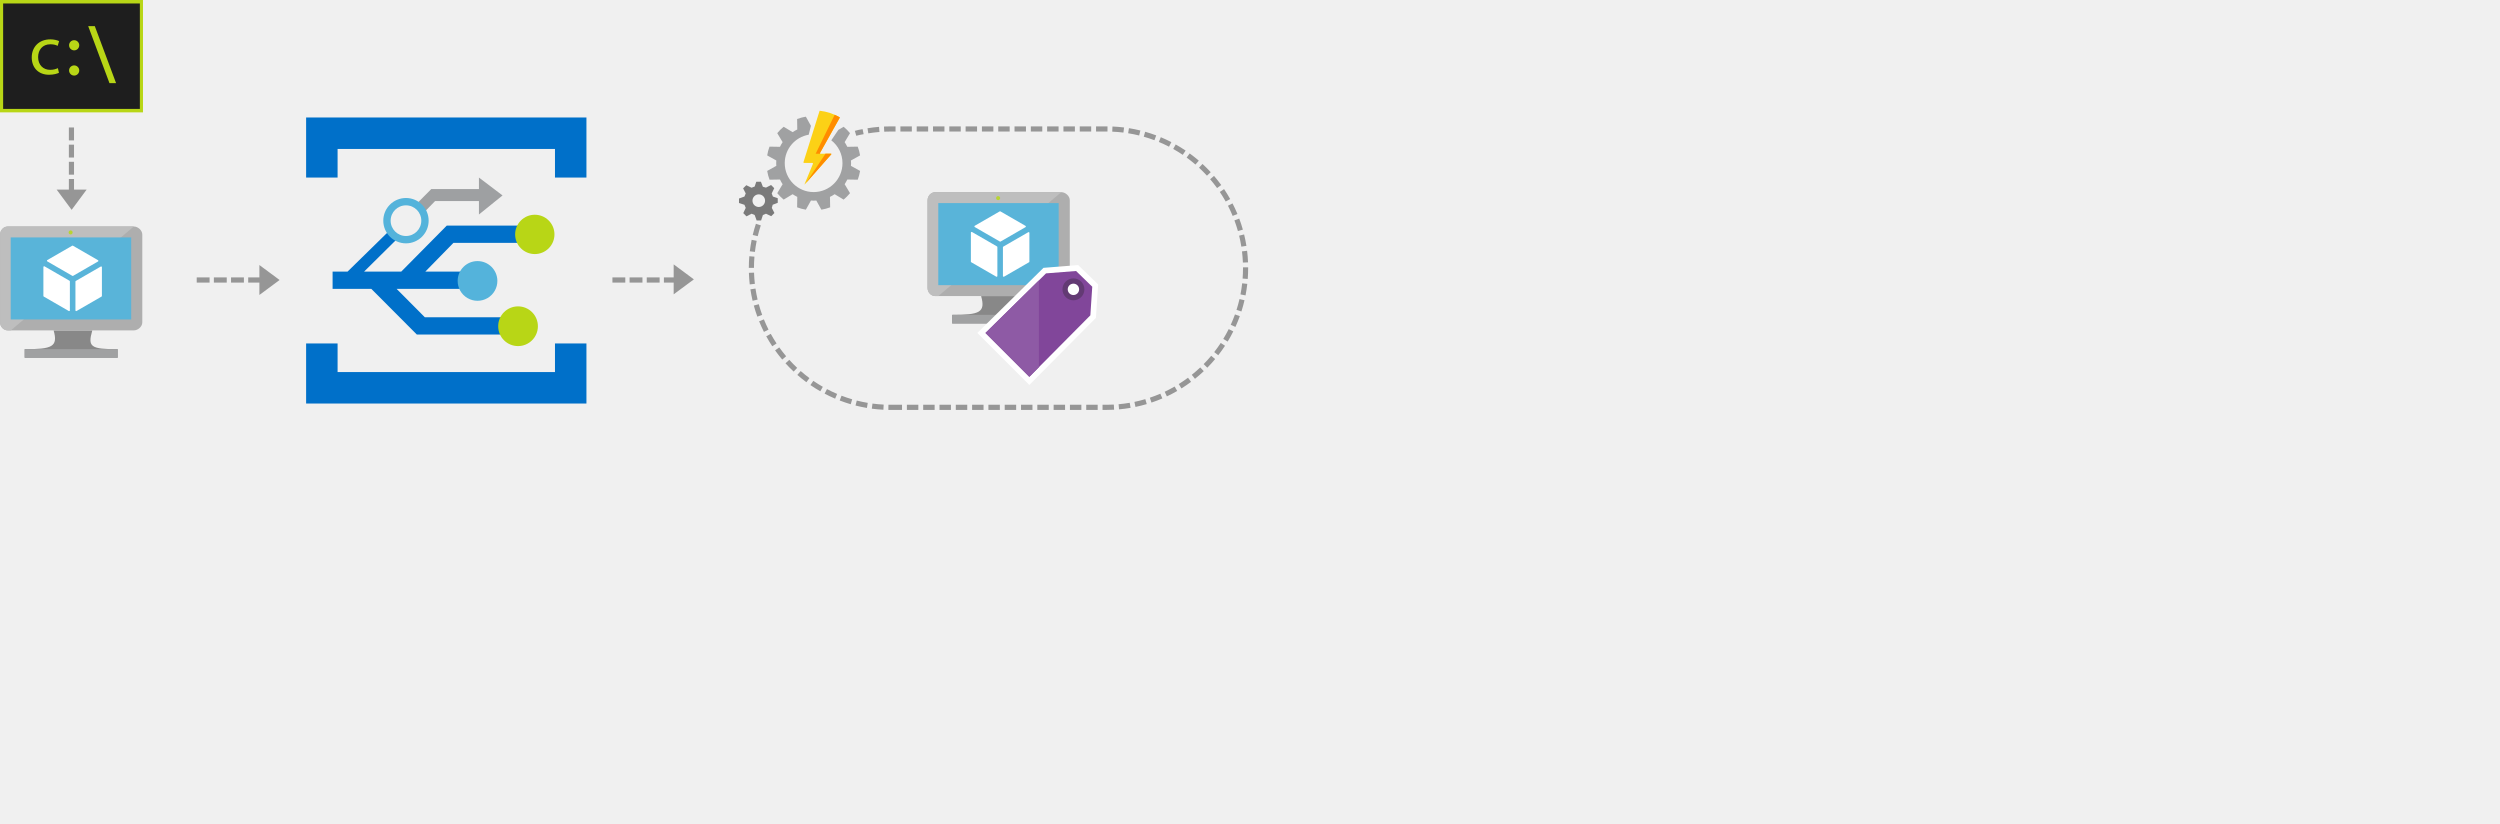
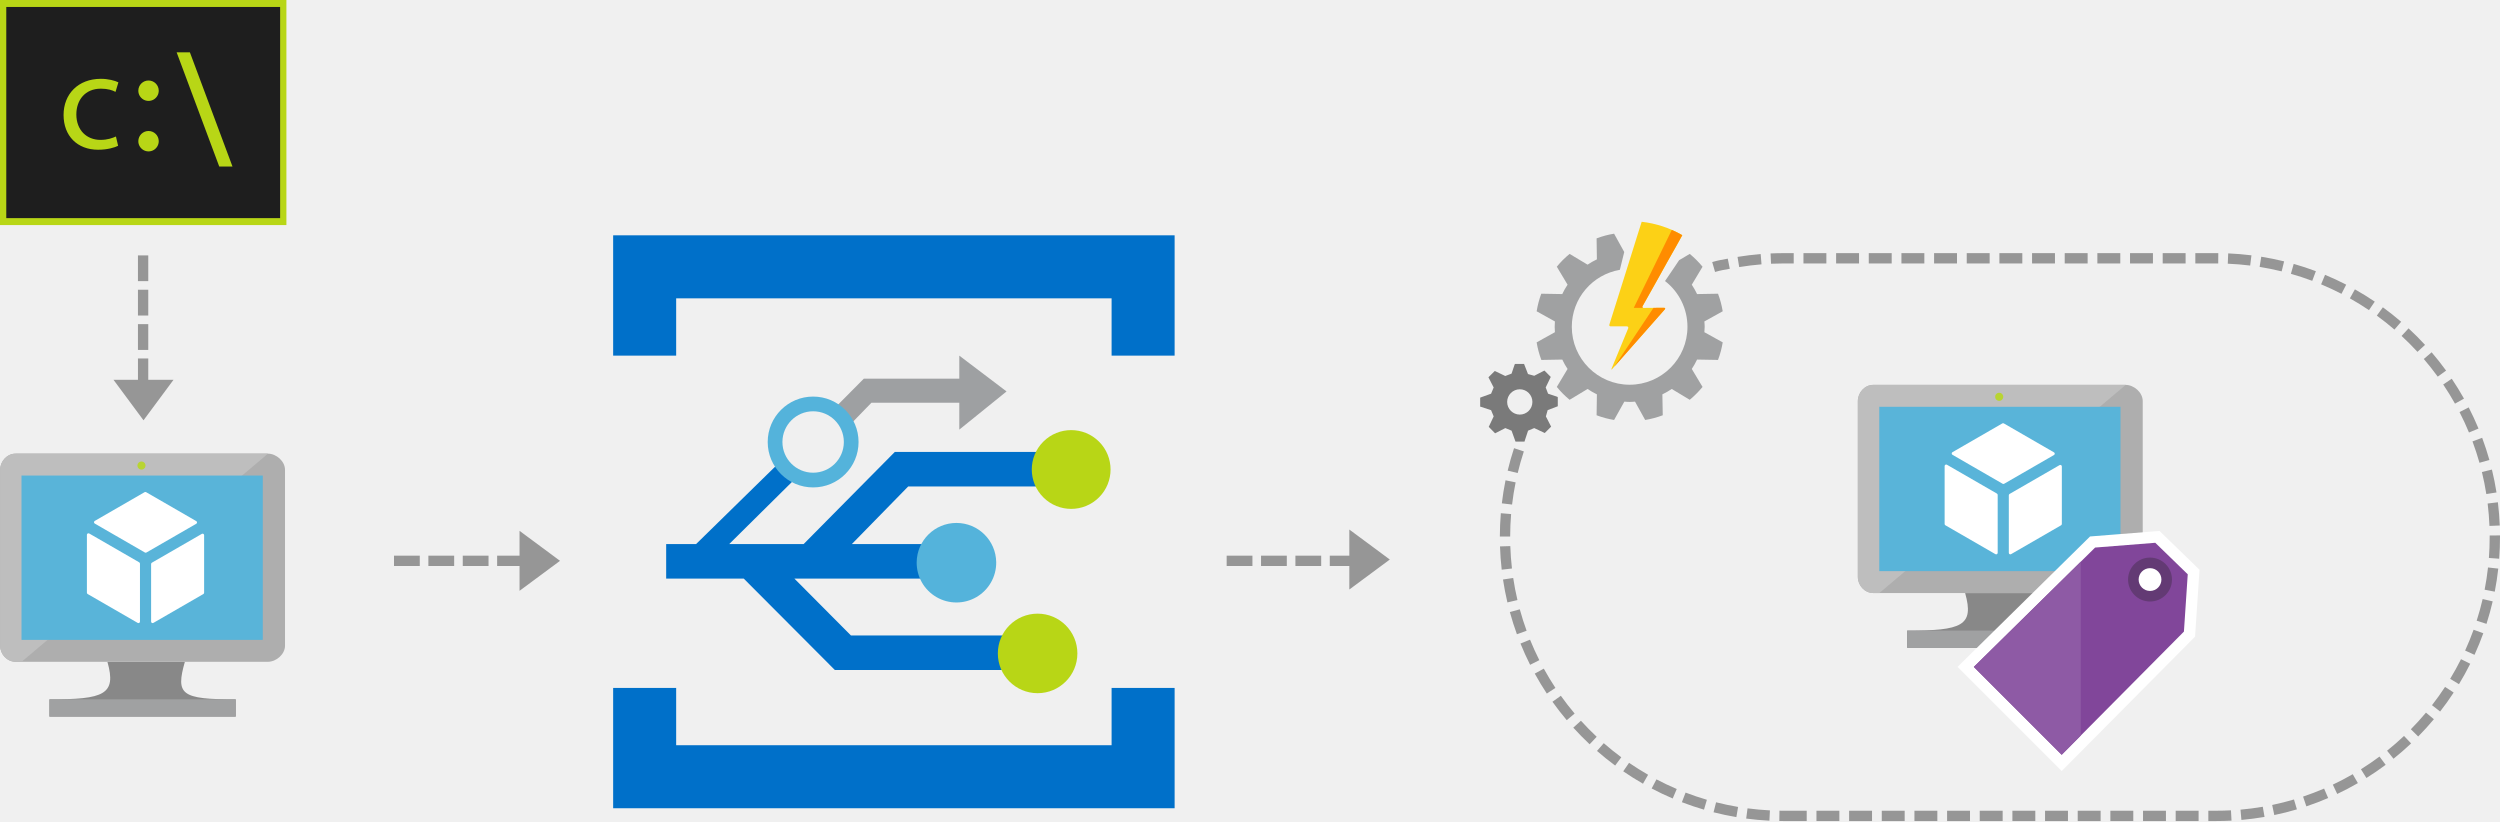
- <svg xmlns="http://www.w3.org/2000/svg" class="architecture-diagram" aria-labelledby="ops-automation-using-event-grid" height="288" viewbox="0 0 437 144" width="874">
+ <svg xmlns="http://www.w3.org/2000/svg" class="architecture-diagram" aria-labelledby="ops-automation-using-event-grid" viewbox="0 0 437 144">
  <g fill="none" fill-rule="evenodd" stroke="none" stroke-width="1">
    <path d="M355.334 103.51h-12.336c1.624 5.736-.56 6.56-10.12 6.56v3.003h32.513v-3.004c-9.562 0-10.499-.82-8.872-6.559h-1.185z" fill="#888" />
    <path d="M370.993 67.176h-44.02c-1.497 0-2.703 1.337-2.703 2.831v30.697c0 1.486 1.206 2.808 2.702 2.808h44.021c1.492 0 3.004-1.322 3.004-2.808V70.007c0-1.498-1.512-2.83-3.004-2.83" fill="#AEAEAE" />
    <path d="M371.024 67.179l-.03-.002h-44.022c-1.496 0-2.702 1.336-2.702 2.831v30.696c0 1.487 1.206 2.809 2.702 2.809h1.047l43.005-36.334z" fill="#BEBEBE" />
    <path fill="#59B4D9" d="M328.039 99.686h42.077V71.002h-42.077z" />
    <path fill="#59B4D9" d="M328.04 99.686h.057V71.003l38.468-.057h.002l-38.528.057z" />
    <path fill="#A0A1A2" d="M332.877 113.073h32.514v-3.005h-32.514z" />
    <path d="M349.649 69.26a.706.706 0 11-1.412 0 .706.706 0 011.412 0" fill="#B8D432" />
    <path d="M349.676 84.475a.285.285 0 01-.133-.038l-8.756-5.055a.265.265 0 010-.458l8.703-5.021a.266.266 0 01.262 0l8.759 5.056c.081.046.13.134.13.229a.26.26 0 01-.13.228l-8.7 5.02a.28.28 0 01-.135.039M348.418 96.76a.251.251 0 01-.134-.037l-8.729-5.038a.259.259 0 01-.136-.23v-10.11c0-.096.051-.183.136-.23a.264.264 0 01.266 0l8.73 5.037c.077.05.13.135.13.231v10.11a.269.269 0 01-.13.23.274.274 0 01-.133.036M350.89 96.76a.287.287 0 01-.138-.037.27.27 0 01-.128-.23V86.446c0-.093.05-.18.128-.229l8.73-5.036a.256.256 0 01.262 0 .26.26 0 01.134.228v10.046c0 .098-.05.183-.134.23l-8.726 5.038a.233.233 0 01-.128.036" fill="#FFF" />
    <path fill="#1E1E1E" d="M.853 38.544h48.443V.655H.853z" />
    <path d="M138.653 100.99h25.867l-.716-2.141.715-3.89h-15.833l9.833-10.053h29.083l-.25-1.133-.333-4.897h-30.833L140.27 94.959h-12.99l11.496-11.38c-.907-.872-1.882-1.804-2.86-2.742l-14.416 14.122h-5.225V100.99h13.54l15.899 15.952h33.168V110.91H148.52l-9.867-9.921z" fill="#0070C9" />
    <path d="M175.687 68.323l-8.25-6.25v4.024H150.77l-5.278 5.318c.98.937 1.953 1.87 2.86 2.74l3.75-3.86h15.335v4.695l8.25-6.667z" fill="#9EA0A2" />
    <path d="M31.084 115.51H18.748c1.624 5.736-.56 6.56-10.12 6.56v3.003H41.14v-3.004c-9.562 0-10.499-.82-8.872-6.559h-1.185z" fill="#888" />
    <path d="M46.743 79.176H2.723c-1.497 0-2.703 1.337-2.703 2.831v30.697c0 1.486 1.206 2.808 2.702 2.808h44.021c1.492 0 3.004-1.322 3.004-2.808V82.007c0-1.498-1.512-2.83-3.004-2.83" fill="#AEAEAE" />
    <path d="M46.774 79.179l-.03-.002H2.722c-1.496 0-2.702 1.336-2.702 2.831v30.696c0 1.487 1.206 2.809 2.702 2.809h1.047l43.005-36.334z" fill="#BEBEBE" />
    <path fill="#59B4D9" d="M3.789 111.686h42.077V83.002H3.789z" />
    <path fill="#59B4D9" d="M3.79 111.686h.057V83.003l38.468-.057h.002l-38.528.057z" />
    <path fill="#A0A1A2" d="M8.627 125.073h32.514v-3.005H8.627z" />
    <path d="M25.399 81.26a.706.706 0 11-1.412 0 .706.706 0 011.412 0" fill="#B8D432" />
    <path d="M25.426 96.475a.285.285 0 01-.133-.038l-8.756-5.055a.265.265 0 010-.458l8.703-5.021a.266.266 0 01.262 0l8.759 5.056c.081.046.13.134.13.229a.26.26 0 01-.13.228l-8.7 5.02a.28.28 0 01-.135.039M24.168 108.76a.251.251 0 01-.134-.037l-8.729-5.038a.259.259 0 01-.136-.23v-10.11c0-.096.051-.183.136-.23a.264.264 0 01.266 0l8.73 5.037c.077.05.13.135.13.231v10.11a.269.269 0 01-.13.23.274.274 0 01-.133.036M26.64 108.76a.287.287 0 01-.138-.037.27.27 0 01-.128-.23V98.446c0-.093.05-.18.128-.229l8.73-5.036a.256.256 0 01.262 0 .26.26 0 01.134.228v10.046c0 .098-.05.183-.134.23l-8.726 5.038a.233.233 0 01-.128.036" fill="#FFF" />
    <path fill="#0070C9" d="M194.02 120.073v10h-76v-10h-11v21h98v-21zM118.02 62.073v-10h76v10h11v-21h-98v21z" />
    <path d="M182.103 77.086a6.875 6.875 0 119.723 9.723 6.875 6.875 0 01-9.723-9.723" fill="#B8D616" />
    <path d="M141.925 82.507a5.359 5.359 0 01-5.359-5.36 5.36 5.36 0 115.359 5.36m0-13.288a7.929 7.929 0 10.001 15.858 7.929 7.929 0 00-.001-15.858M173.881 98.133a6.942 6.942 0 11-13.883 0 6.942 6.942 0 0113.883 0" fill="#54B3DB" />
    <path d="M188.048 114.05a6.941 6.941 0 01-6.942 6.941 6.941 6.941 0 110-13.883 6.942 6.942 0 016.942 6.942" fill="#B8D616" />
    <path d="M297.537 57.044c0-.317-.026-.62-.054-.938l3.202-1.774a15.838 15.838 0 00-.82-3.069l-3.652.066a14.17 14.17 0 00-.926-1.64l1.88-3.136a16.349 16.349 0 00-2.237-2.236l-1.853 1.098-.78 1.164-1.68 2.475a10.087 10.087 0 013.916 7.99c0 5.583-4.512 10.107-10.094 10.107-5.569 0-10.093-4.524-10.093-10.107 0-5 3.624-9.128 8.386-9.948l.767-3.109-1.773-3.2a15.72 15.72 0 00-3.053.82l.052 3.663c-.555.264-1.11.57-1.626.925l-3.135-1.878a15.452 15.452 0 00-2.237 2.236l1.88 3.136c-.358.515-.649 1.071-.927 1.64l-3.664-.066a16.8 16.8 0 00-.807 3.07l3.188 1.773a11.316 11.316 0 000 1.876l-3.188 1.774c.172 1.06.45 2.09.82 3.07l3.652-.067c.277.57.57 1.124.926 1.64l-1.879 3.136a16.269 16.269 0 002.236 2.248l3.136-1.89a13.18 13.18 0 001.626.938l-.053 3.651c.978.371 1.997.648 3.054.82l1.787-3.2c.303.025.608.052.925.052.32 0 .636-.026.94-.053l1.772 3.201a15.848 15.848 0 003.07-.82l-.067-3.652c.57-.277 1.112-.582 1.642-.938l3.135 1.89a17.21 17.21 0 002.236-2.248l-1.879-3.136c.344-.515.648-1.07.926-1.64l3.652.066c.37-.978.65-2.01.82-3.069l-3.2-1.773c.025-.317.051-.62.051-.938" fill="#A0A1A2" />
    <path d="M265.272 72.364a2.213 2.213 0 01-2.21-2.21c0-1.216.993-2.208 2.21-2.208s2.196.992 2.196 2.209a2.202 2.202 0 01-2.196 2.209zm6.628-1.455v-1.574l-.087-.08-1.61-.542-.414-1.085.796-1.654.088-.185-.498-.503-.606-.61-.211.107-1.573.807-1.085-.304-.687-1.76h-1.561l-.08.08-.542 1.607-1.098.414-1.825-.878-1.112 1.1.106.209.807 1.573-.45 1.083-1.905.687v1.573l.226.067 1.679.555.45 1.084-.86 1.826 1.112 1.125.21-.107 1.575-.806 1.085.449.688 1.906h1.573l.067-.226.555-1.68 1.072-.45 1.839.862 1.112-1.112-.107-.211-.806-1.575.31-1.097 1.767-.675z" fill="#7A7A7A" />
    <path d="M286.544 38.71l-.609 1.917-1.044 3.335-.503 1.6-.438 1.401-3.043 9.67c-.065.185.027.331.24.331h2.803c.093 0 .16.026.198.08.067.066.081.16.041.265l-2.898 7.025c-.079.185-.026.225.107.065l9.167-10.398c.132-.159.08-.277-.119-.277l-3.003.013-.555.013c-.198 0-.29-.145-.186-.317l2.858-5.093.674-1.218.781-1.402 1.667-2.949.953-1.72a18.223 18.223 0 00-7.09-2.342" fill="#FCD116" />
    <path d="M291.8 40.131l-6.642 13.605h1.655c-.148-.03-.211-.155-.119-.304l2.857-5.093.675-1.218.781-1.402 1.667-2.949.952-1.72a18.333 18.333 0 00-1.826-.919M290.458 53.724l-1.854.008-6.85 10.278 8.823-10.009c.132-.158.08-.277-.119-.277" fill="#FF8C00" />
    <path fill="#81469A" d="M343.1 116.4l22.145-21.796 11.314-.897 6.322 6.137-.721 10.834-22.304 22.479z" />
    <path d="M376.93 92.674l-.901.071-10.5.833-.727.058-.518.511-21.167 20.834-1.437 1.414 1.426 1.425 15.333 15.333 1.42 1.42 1.414-1.425 21.333-21.5.526-.53.05-.746.667-10 .06-.924-.663-.644-5.667-5.5-.65-.63zm-.743 2.065l5.666 5.5-.666 10-21.334 21.5-15.333-15.334 21.167-20.833 10.5-.833z" fill="#FFF" />
    <path fill="#8E5AA5" d="M344.52 116.406l15.333 15.334 3.334-3.36V98.035z" />
    <path d="M379.103 101.156a3.834 3.834 0 11-7.668 0 3.834 3.834 0 017.668 0" fill="#633A74" />
    <path d="M377.258 101.156a1.988 1.988 0 11-3.976 0 1.988 1.988 0 013.976 0" fill="#FFF" />
    <path d="M1.095 38.073h47.8V1.214h-47.8v36.859zM0 39.285h49.989V0H0v39.285z" fill="#B8D616" />
    <path fill="#B8D616" d="M40.582 29.073H38.27L30.832 9.136h2.313zM27.707 15.791a1.782 1.782 0 11-3.563-.001 1.782 1.782 0 013.563.001M27.707 24.604a1.782 1.782 0 11-3.563-.002 1.782 1.782 0 013.563.002M20.615 25.448c-.577.295-1.854.687-3.483.687-3.658 0-6.036-2.431-6.036-6.066 0-3.66 2.553-6.312 6.512-6.312 1.302 0 2.454.318 3.056.614l-.502 1.669c-.525-.294-1.353-.564-2.554-.564-2.779 0-4.283 2.014-4.283 4.494 0 2.75 1.804 4.446 4.208 4.446 1.252 0 2.078-.32 2.704-.59l.378 1.622z" />
    <path fill="#969696" d="M25.878 66.295v-3.723h-1.8v3.723h-4.265l5.235 7.066 5.235-7.066zM24.077 49.073h1.801v-4.5h-1.801zM24.077 55.073h1.801v-4.5h-1.801zM24.077 61.073h1.801v-4.5h-1.801zM97.748 97.888l-7.067-5.235v4.335H86.77v1.799h3.912v4.336zM68.77 98.787h4.5v-1.8h-4.5zM80.77 98.787h4.5v-1.8h-4.5zM74.77 98.787h4.5v-1.8h-4.5zM242.581 97.662l-7.067-5.236v4.563h-3.412v1.798h3.412v4.11zM220.103 98.787h4.5v-1.799h-4.5zM214.103 98.787h4.5v-1.799h-4.5zM226.103 98.787h4.5v-1.799h-4.5zM386.793 143.306h-1.346v-1.8h1.346c.867 0 1.743-.023 2.604-.07l.097 1.798c-.893.048-1.802.072-2.7.072M379.748 143.306h4v-1.8h-4zM374.048 143.306h4v-1.8h-4zM368.348 143.306h4v-1.8h-4zM362.648 143.306h4v-1.8h-4zM356.947 143.306h4v-1.8h-4zM351.248 143.306h4v-1.8h-4zM345.548 143.306h4v-1.8h-4zM339.848 143.306h4v-1.8h-4zM334.148 143.306h4v-1.8h-4zM328.447 143.306h4v-1.8h-4zM322.748 143.306h4v-1.8h-4zM317.048 143.306h4v-1.8h-4zM315.348 143.306h-4c-.262 0-.521-.002-.782-.006l.027-1.8c.25.004.503.006.755.006h4v1.8zM308.837 143.244a50.175 50.175 0 01-4.055-.369l.237-1.785c1.293.172 2.607.291 3.908.356l-.09 1.798zM391.22 143.112l-.158-1.793a48.248 48.248 0 003.89-.506l.305 1.774a50.43 50.43 0 01-4.037.525M303.07 142.618a49.375 49.375 0 01-3.983-.84l.442-1.744c1.266.32 2.557.594 3.84.809l-.299 1.775zM396.958 142.262l-.367-1.762a46.913 46.913 0 003.804-.959l.511 1.727c-1.29.383-2.62.72-3.948.994M297.417 141.32a49.25 49.25 0 01-3.858-1.302l.646-1.68c1.214.467 2.465.889 3.718 1.256l-.506 1.727zM402.556 140.746l-.572-1.707a48.272 48.272 0 003.668-1.4l.71 1.652a49.772 49.772 0 01-3.806 1.455M291.958 139.37a49.616 49.616 0 01-3.675-1.746l.838-1.594a47.81 47.81 0 003.542 1.684l-.705 1.655zM407.945 138.578l-.77-1.627a48.214 48.214 0 003.476-1.821l.9 1.556a49.047 49.047 0 01-3.606 1.892M286.769 136.791a49.366 49.366 0 01-3.447-2.165l1.019-1.483a47.903 47.903 0 003.323 2.086l-.895 1.562zM413.04 135.793l-.956-1.525a48.256 48.256 0 003.24-2.217l1.075 1.443a49.59 49.59 0 01-3.36 2.3M281.913 133.622a50.186 50.186 0 01-3.17-2.552l1.183-1.355a48.567 48.567 0 003.057 2.46l-1.07 1.447zM417.769 132.434l-1.125-1.404a47.976 47.976 0 002.959-2.578l1.236 1.308a49.71 49.71 0 01-3.07 2.674M277.458 129.909a51.024 51.024 0 01-2.854-2.902l1.334-1.21a49.389 49.389 0 002.752 2.8l-1.232 1.311zM422.077 128.55l-1.28-1.265a48.384 48.384 0 002.637-2.904l1.381 1.154a49.515 49.515 0 01-2.738 3.014M273.465 125.703a49.92 49.92 0 01-2.498-3.216l1.467-1.045a47.64 47.64 0 002.406 3.1l-1.375 1.16zM425.904 124.19l-1.42-1.105a47.763 47.763 0 002.283-3.192l1.505.986a49.6 49.6 0 01-2.368 3.312M269.985 121.057a50.217 50.217 0 01-2.105-3.485l1.578-.868a47.809 47.809 0 002.029 3.361l-1.502.992zM429.195 119.418l-1.54-.934a47.627 47.627 0 001.895-3.433l1.611.804a50.455 50.455 0 01-1.966 3.563M267.07 116.037a50.226 50.226 0 01-1.683-3.71l1.668-.677a48.422 48.422 0 001.623 3.576l-1.608.811zM431.906 114.296l-1.639-.747a48.95 48.95 0 001.48-3.632l1.693.61a49.959 49.959 0 01-1.534 3.77M264.765 110.705a49.407 49.407 0 01-1.233-3.88l1.736-.474a47.877 47.877 0 001.188 3.74l-1.691.614zM433.998 108.889l-1.715-.551a47.5 47.5 0 001.043-3.781l1.754.406a49.873 49.873 0 01-1.082 3.926M263.107 105.149a49.534 49.534 0 01-.77-4l1.78-.267c.195 1.298.444 2.594.742 3.853l-1.752.414zM435.44 103.27l-1.768-.344c.249-1.275.448-2.581.59-3.88l1.79.199a49.26 49.26 0 01-.612 4.025M262.11 99.434a49.866 49.866 0 01-.296-4.061l1.799-.056a48.1 48.1 0 00.286 3.912l-1.79.205zM436.212 97.522l-1.795-.136c.091-1.2.137-2.426.137-3.641v-.278l1.8-.017.001.295c0 1.26-.048 2.53-.143 3.777M263.587 93.648l-1.8-.004c.002-1.351.061-2.72.173-4.067l1.793.149a49.353 49.353 0 00-.166 3.922M434.515 91.795a48.334 48.334 0 00-.316-3.91l1.787-.219a50.13 50.13 0 01.328 4.057l-1.8.072zM263.92 88.065l-1.787-.211a49.27 49.27 0 01.644-4.02l1.764.359a46.974 46.974 0 00-.62 3.872M433.968 86.233a47.567 47.567 0 00-.771-3.846l1.748-.427c.32 1.312.589 2.655.8 3.993l-1.777.28zM264.902 82.565l-1.75-.42a48.757 48.757 0 011.113-3.918l1.709.565a47.64 47.64 0 00-1.072 3.773M432.773 80.774a48.612 48.612 0 00-1.22-3.73l1.687-.63a49.4 49.4 0 011.265 3.872l-1.732.488zM430.94 75.489a48.267 48.267 0 00-1.648-3.563l1.6-.822a50.325 50.325 0 011.713 3.697l-1.664.688zM428.5 70.454a48.222 48.222 0 00-2.057-3.344l1.495-1.004a49.935 49.935 0 012.132 3.469l-1.57.879zM425.488 65.742a48.43 48.43 0 00-2.433-3.082l1.368-1.171a50.738 50.738 0 012.522 3.196l-1.457 1.056zM421.948 61.413a48.744 48.744 0 00-2.772-2.778l1.22-1.323c.995.92 1.963 1.89 2.876 2.882l-1.324 1.22zM417.93 57.526a48.927 48.927 0 00-3.076-2.436l1.058-1.455a50.22 50.22 0 013.192 2.528l-1.174 1.363zM413.488 54.134a48.346 48.346 0 00-3.337-2.06l.88-1.57a49.768 49.768 0 013.466 2.14l-1.009 1.49zM408.685 51.283a47.28 47.28 0 00-3.554-1.654l.692-1.661a48.72 48.72 0 013.688 1.716l-.826 1.6zM403.584 49.018a47.604 47.604 0 00-3.727-1.227l.491-1.731c1.3.368 2.601.796 3.87 1.272l-.634 1.686zM299.35 47.47l-.497-1.73c1.296-.374 1.387-.326 2.716-.592l.353 1.764c-1.281.257-1.323.198-2.571.557M398.245 47.365a47.784 47.784 0 00-3.846-.78l.285-1.777c1.333.214 2.676.486 3.991.809l-.43 1.748zM303.563 46.615l-.291-1.776a49.518 49.518 0 014.04-.494l.146 1.794a48.652 48.652 0 00-3.895.476M392.75 46.35a48.368 48.368 0 00-3.91-.324l.075-1.8c1.355.06 2.72.173 4.057.339l-.223 1.786zM309.121 46.033l-.082-1.797a50.557 50.557 0 012.31-.053h1.73v1.8h-1.73c-.748 0-1.49.018-2.228.05M387.172 45.985l-3.993-.002v-1.8h4.007zM377.48 45.983h4v-1.8h-4zM371.779 45.983h4v-1.8h-4zM366.079 45.983h4v-1.8h-4zM360.379 45.983h4v-1.8h-4zM354.679 45.983h4v-1.8h-4zM348.98 45.983h4v-1.8h-4zM343.279 45.983h4v-1.8h-4zM337.579 45.983h4v-1.8h-4zM331.879 45.983h4v-1.8h-4zM326.179 45.983h4v-1.8h-4zM320.48 45.983h4v-1.8h-4zM314.779 45.983h4v-1.8h-4z" />
  </g>
</svg>
